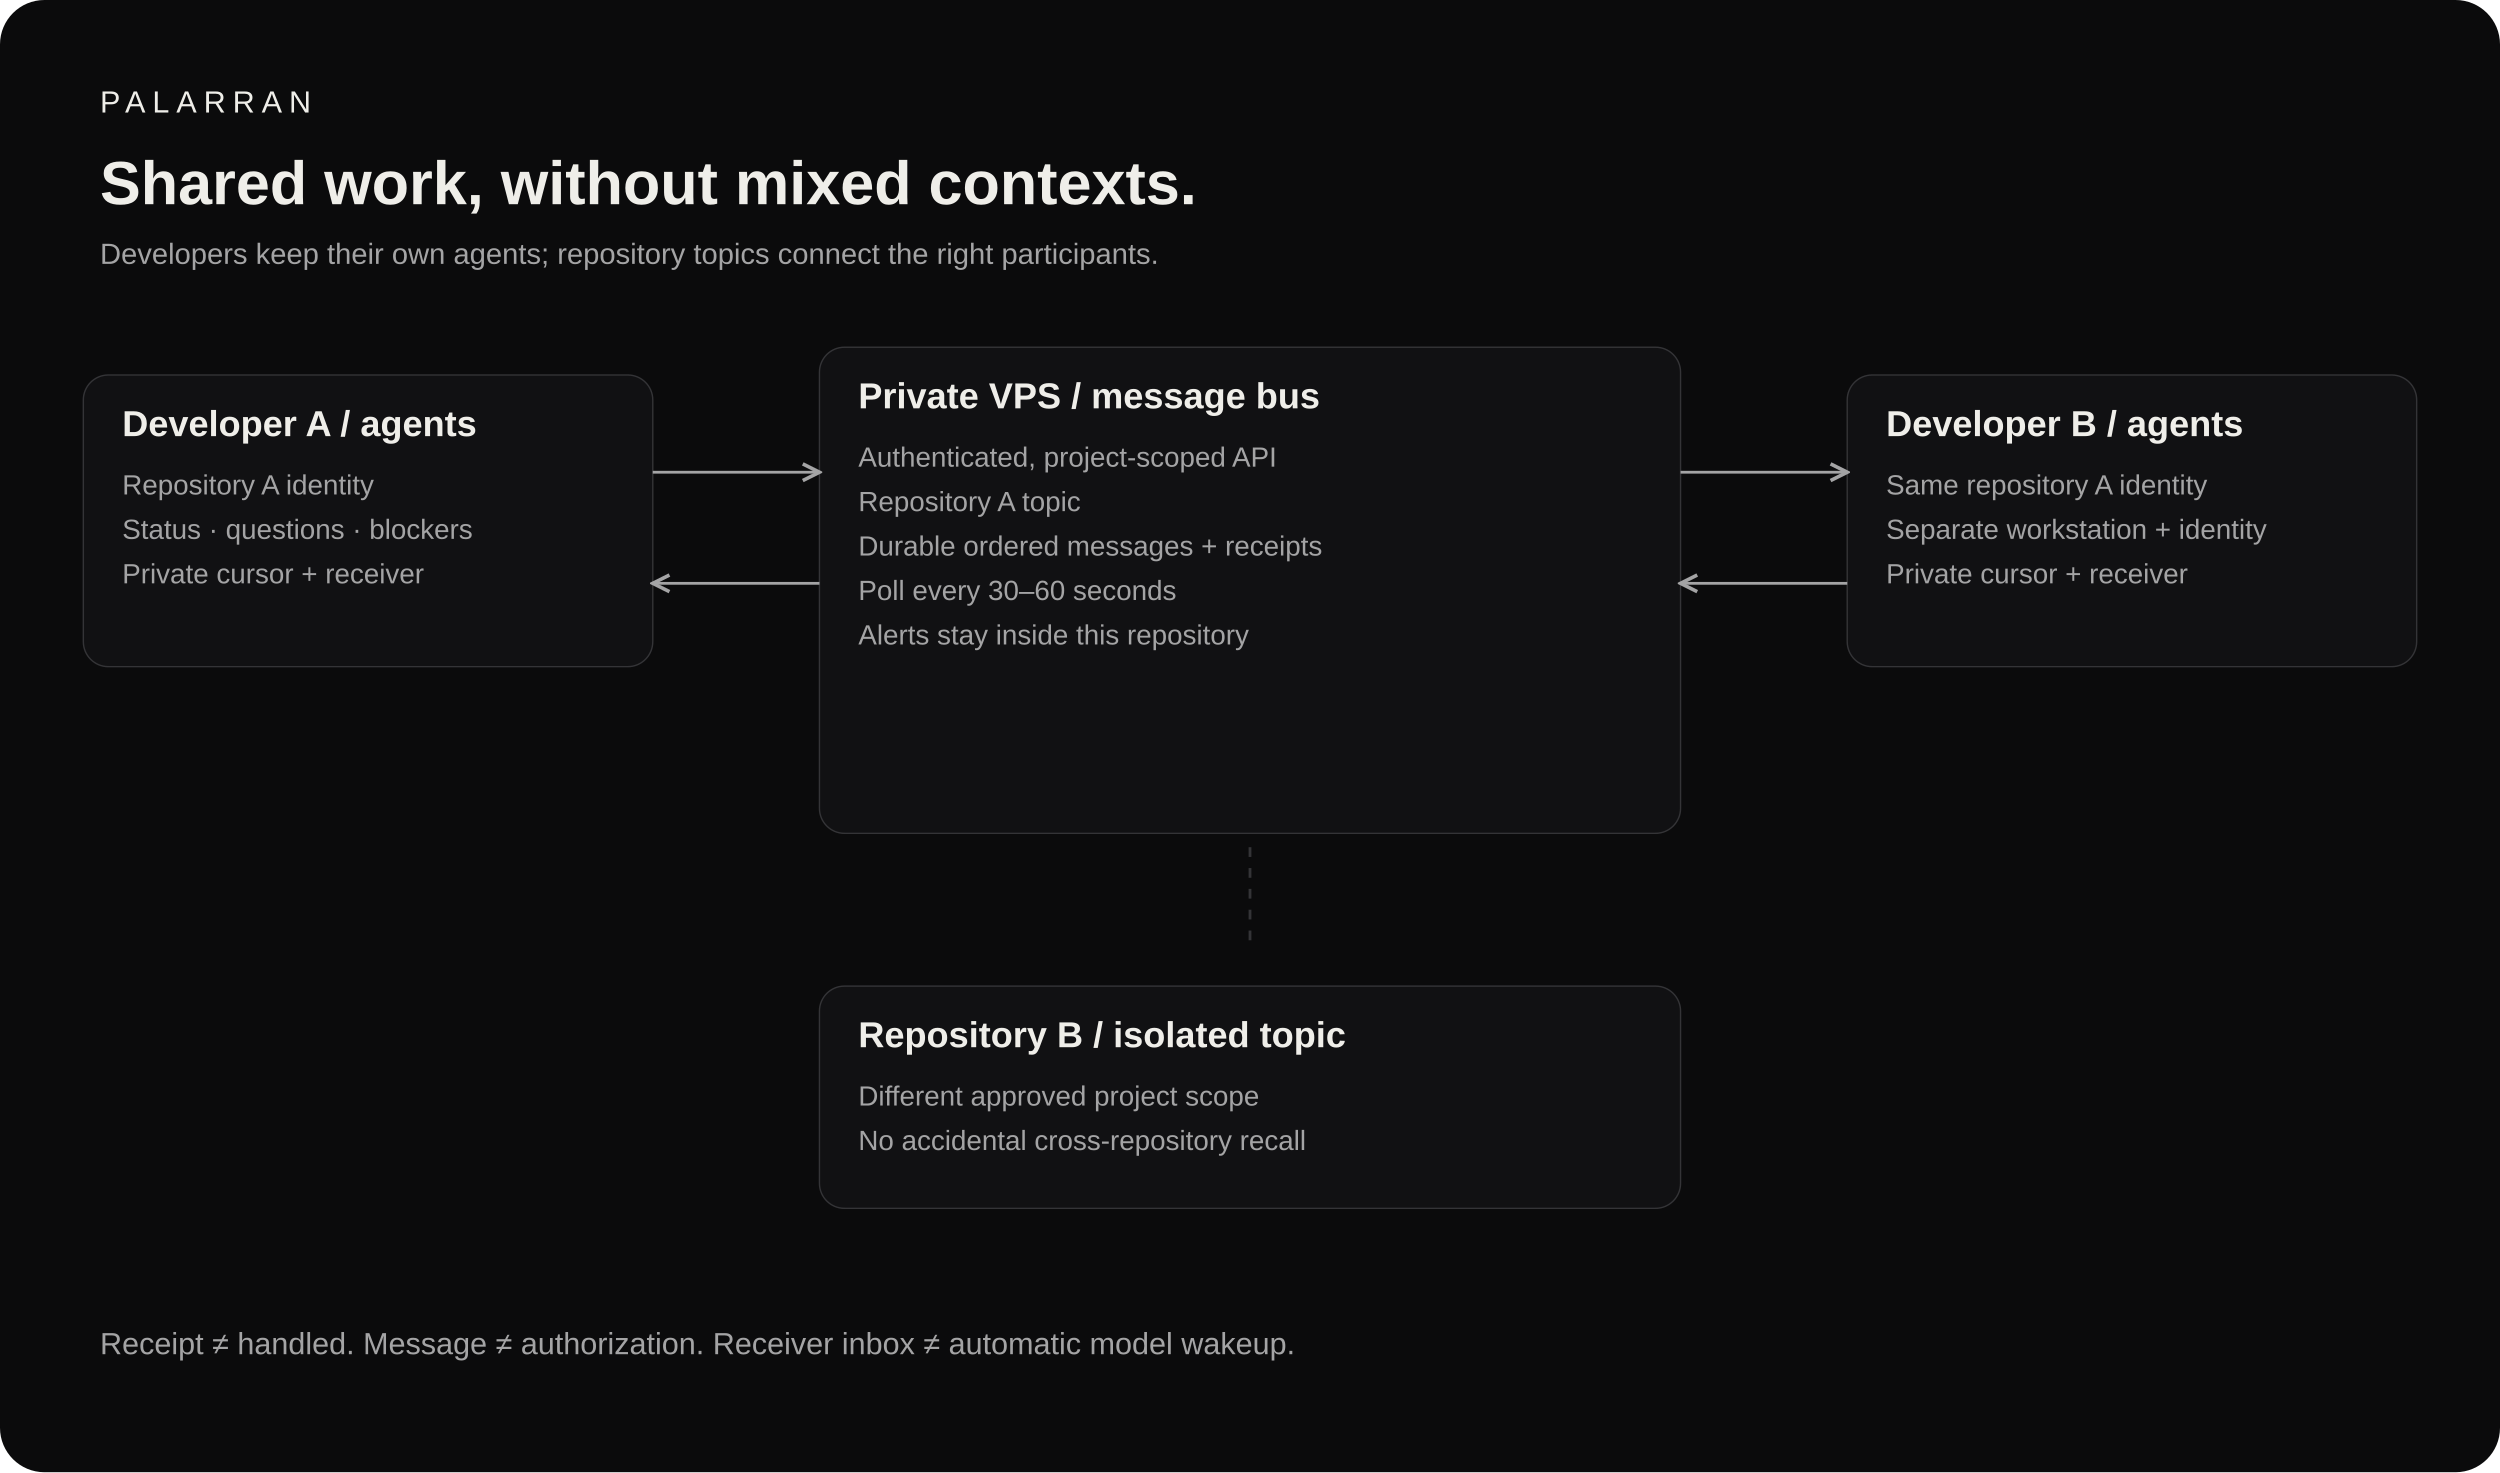
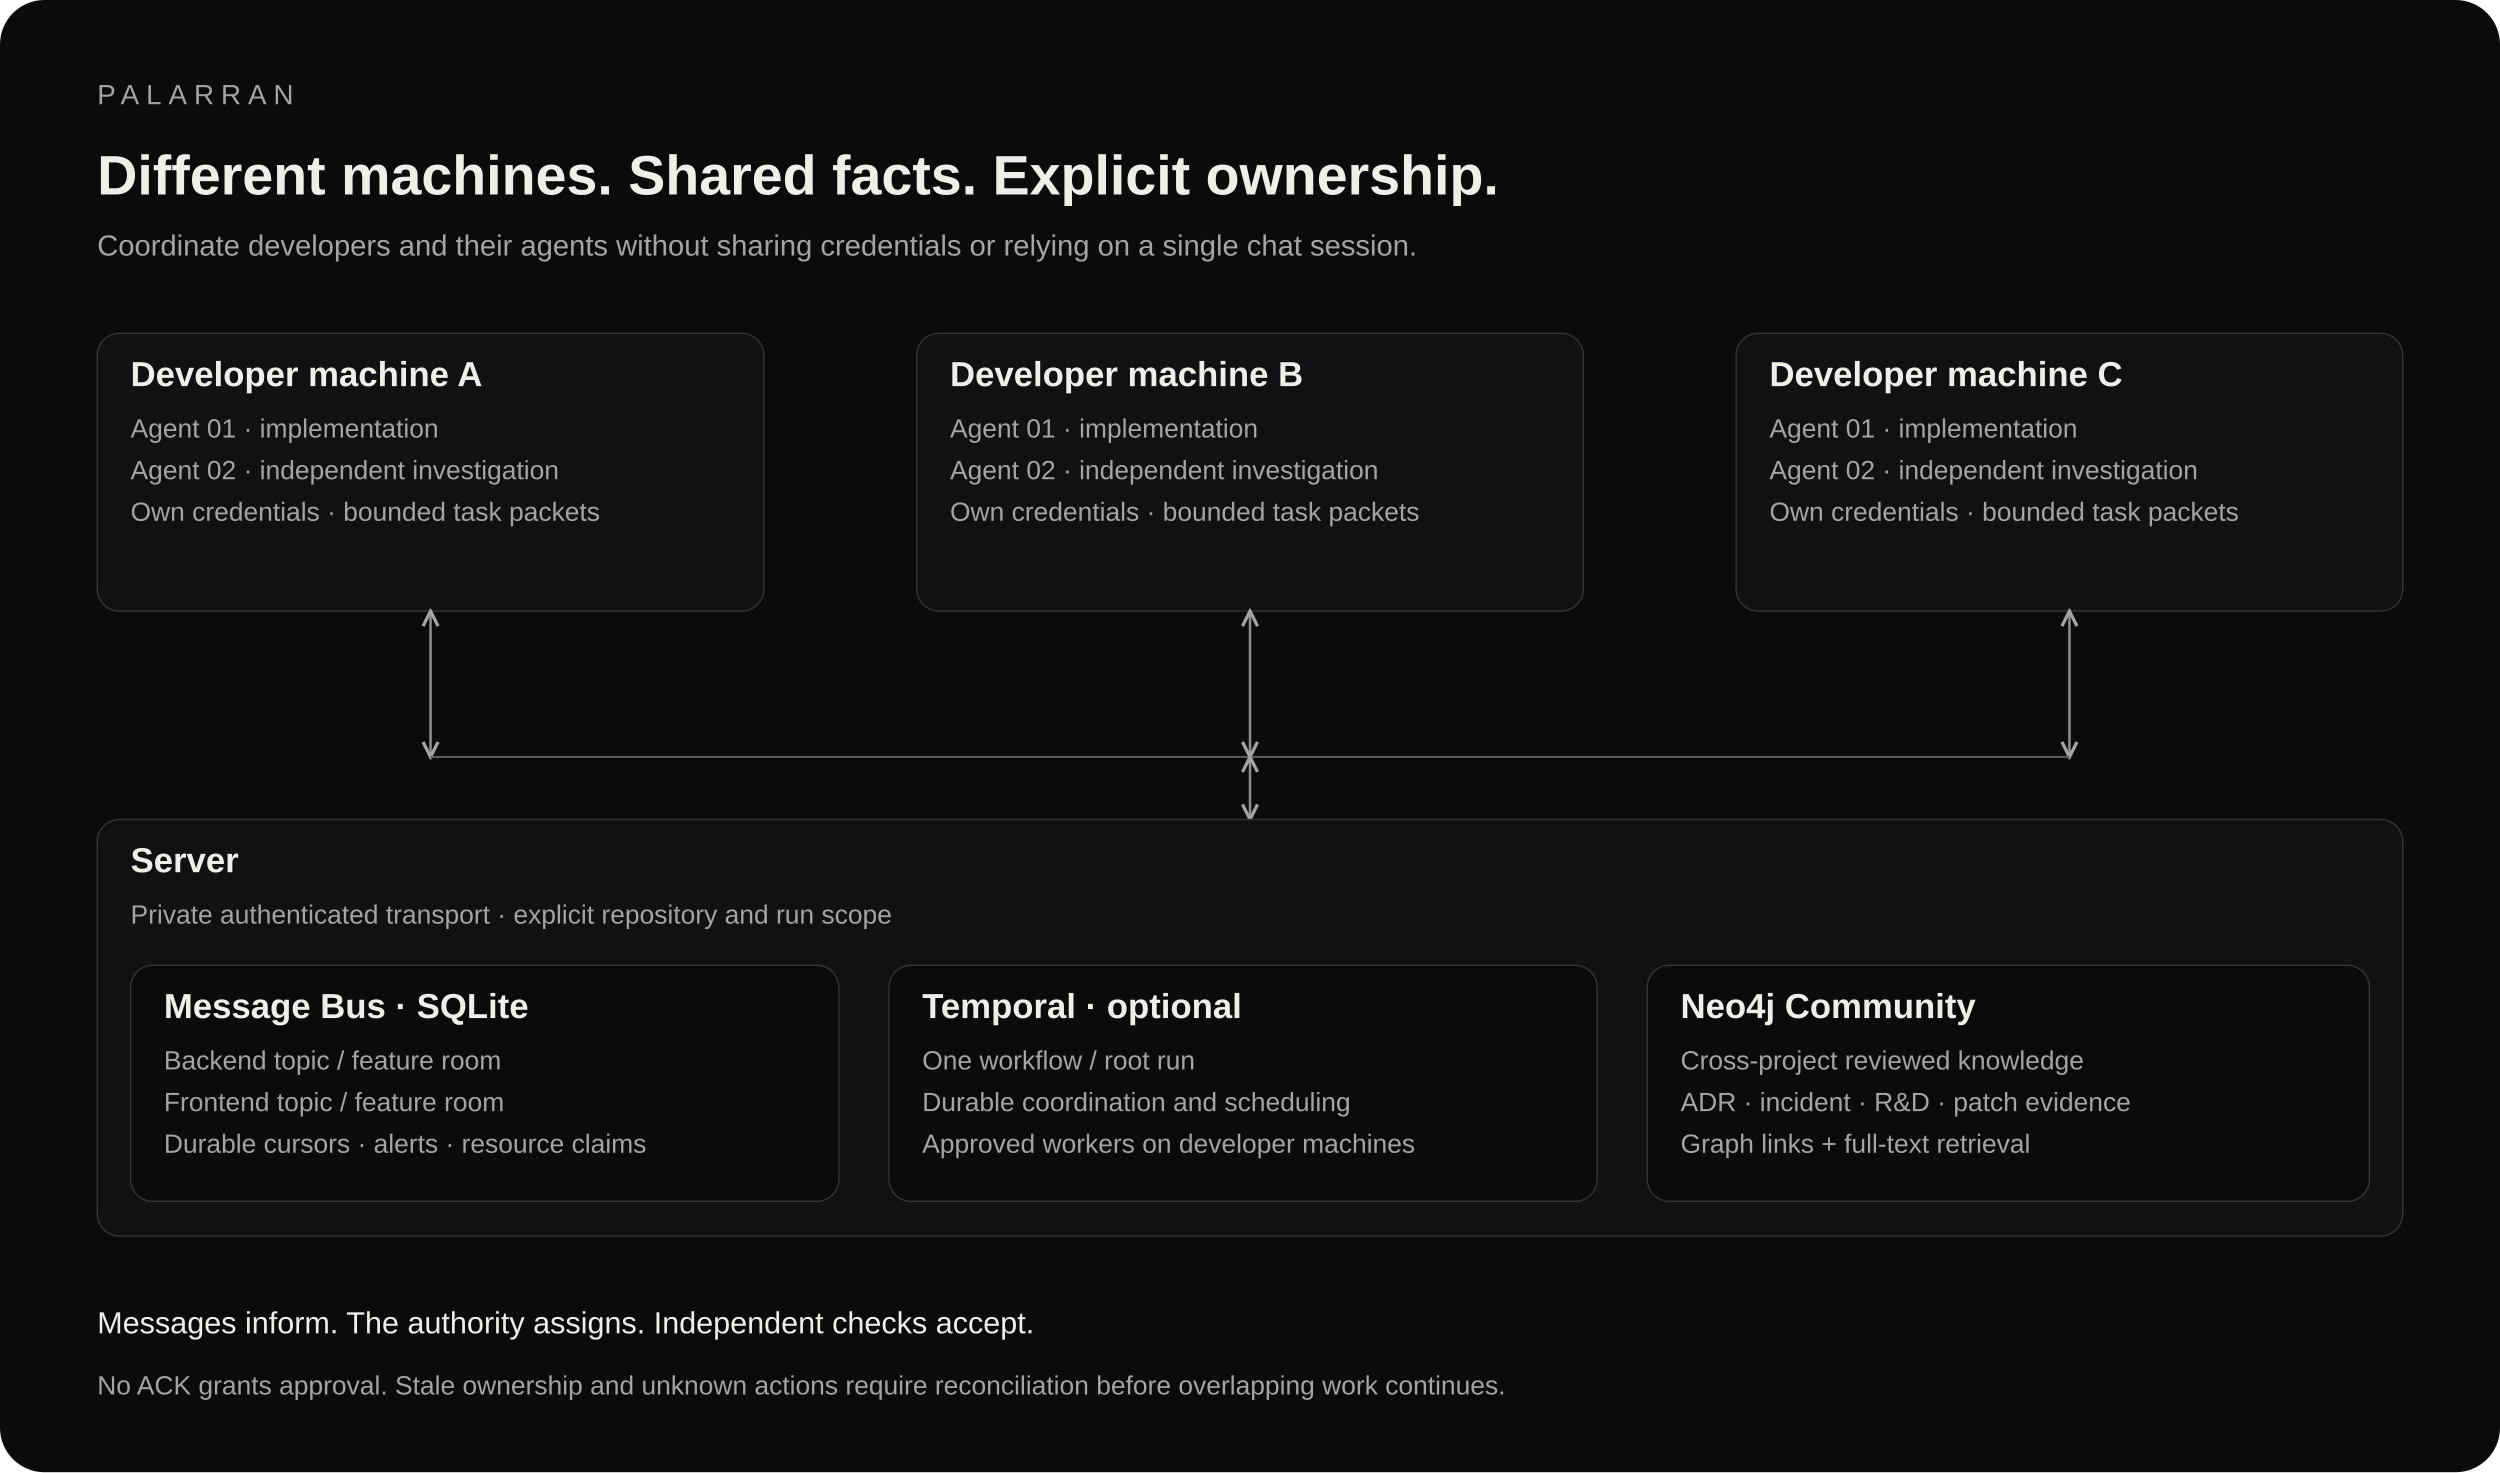
- <svg xmlns="http://www.w3.org/2000/svg" width="1800" height="1060" viewBox="0 0 1800 1060" role="img" aria-label="Shared work, without mixed contexts.">
+ <svg xmlns="http://www.w3.org/2000/svg" width="1800" height="1060" viewBox="0 0 1800 1060" role="img" aria-label="Different machines. Shared facts. Explicit ownership.">
  <defs>
-     <marker id="arrow" markerWidth="8" markerHeight="8" refX="7" refY="4" orient="auto-start-reverse">
+     <marker id="a" markerWidth="8" markerHeight="8" refX="7" refY="4" orient="auto-start-reverse">
      <path d="M1 1 L7 4 L1 7" fill="none" stroke="#a4a4a5" stroke-width="1.3" />
    </marker>
  </defs>
  <rect width="1800" height="1060" rx="32" fill="#0b0b0c" />
  <g font-family="Arial, Helvetica, sans-serif">
-     <text x="72" y="81" fill="#efeee9" font-size="22" letter-spacing="5">PALARRAN</text>
-     <text x="72" y="147" fill="#efeee9" font-size="44" font-weight="600">Shared work, without mixed contexts.</text>
-     <text x="72" y="190" fill="#a4a4a5" font-size="21">Developers keep their own agents; repository topics connect the right participants.</text>
-     <rect x="60" y="270" width="410" height="210" rx="18" fill="#111113" stroke="#343437" />
-     <text x="88" y="314" fill="#efeee9" font-size="26" font-weight="600">Developer A / agents</text>
-     <text x="88" y="356" fill="#a4a4a5" font-size="20">Repository A identity</text>
-     <text x="88" y="388" fill="#a4a4a5" font-size="20">Status · questions · blockers</text>
-     <text x="88" y="420" fill="#a4a4a5" font-size="20">Private cursor + receiver</text>
-     <rect x="1330" y="270" width="410" height="210" rx="18" fill="#111113" stroke="#343437" />
-     <text x="1358" y="314" fill="#efeee9" font-size="26" font-weight="600">Developer B / agents</text>
-     <text x="1358" y="356" fill="#a4a4a5" font-size="20">Same repository A identity</text>
-     <text x="1358" y="388" fill="#a4a4a5" font-size="20">Separate workstation + identity</text>
-     <text x="1358" y="420" fill="#a4a4a5" font-size="20">Private cursor + receiver</text>
-     <rect x="590" y="250" width="620" height="350" rx="18" fill="#111113" stroke="#343437" />
-     <text x="618" y="294" fill="#efeee9" font-size="26" font-weight="600">Private VPS / message bus</text>
-     <text x="618" y="336" fill="#a4a4a5" font-size="20">Authenticated, project-scoped API</text>
-     <text x="618" y="368" fill="#a4a4a5" font-size="20">Repository A topic</text>
-     <text x="618" y="400" fill="#a4a4a5" font-size="20">Durable ordered messages + receipts</text>
-     <text x="618" y="432" fill="#a4a4a5" font-size="20">Poll every 30–60 seconds</text>
-     <text x="618" y="464" fill="#a4a4a5" font-size="20">Alerts stay inside this repository</text>
-     <path d="M470 340 L590 340" fill="none" stroke="#a4a4a5" stroke-width="2" marker-end="url(#arrow)" />
-     <path d="M590 420 L470 420" fill="none" stroke="#a4a4a5" stroke-width="2" marker-end="url(#arrow)" />
-     <path d="M1210 340 L1330 340" fill="none" stroke="#a4a4a5" stroke-width="2" marker-end="url(#arrow)" />
-     <path d="M1330 420 L1210 420" fill="none" stroke="#a4a4a5" stroke-width="2" marker-end="url(#arrow)" />
-     <rect x="590" y="710" width="620" height="160" rx="18" fill="#111113" stroke="#343437" />
-     <text x="618" y="754" fill="#efeee9" font-size="26" font-weight="600">Repository B / isolated topic</text>
-     <text x="618" y="796" fill="#a4a4a5" font-size="20">Different approved project scope</text>
-     <text x="618" y="828" fill="#a4a4a5" font-size="20">No accidental cross-repository recall</text>
-     <path d="M900 610 L900 685" fill="none" stroke="#343437" stroke-width="2" stroke-dasharray="7 8" />
-     <text x="72" y="975" fill="#a4a4a5" font-size="22">Receipt ≠ handled. Message ≠ authorization. Receiver inbox ≠ automatic model wakeup.</text>
+     <text x="70" y="75" fill="#a4a4a5" font-size="20" font-weight="400" letter-spacing="5">PALARRAN</text>
+     <text x="70" y="140" fill="#efeee9" font-size="40" font-weight="600">Different machines. Shared facts. Explicit ownership.</text>
+     <text x="70" y="184" fill="#a4a4a5" font-size="21" font-weight="400">Coordinate developers and their agents without sharing credentials or relying on a single chat session.</text>
+     <rect x="70" y="240" width="480" height="200" rx="16" fill="#111113" stroke="#343437" />
+     <text x="94" y="278" fill="#efeee9" font-size="25" font-weight="600">Developer machine A</text>
+     <text x="94" y="315" fill="#a4a4a5" font-size="19" font-weight="400">Agent 01 · implementation</text>
+     <text x="94" y="345" fill="#a4a4a5" font-size="19" font-weight="400">Agent 02 · independent investigation</text>
+     <text x="94" y="375" fill="#a4a4a5" font-size="19" font-weight="400">Own credentials · bounded task packets</text>
+     <path d="M310 440 V545" fill="none" stroke="#8e8e92" stroke-width="1.8" marker-end="url(#a)" marker-start="url(#a)" />
+     <rect x="660" y="240" width="480" height="200" rx="16" fill="#111113" stroke="#343437" />
+     <text x="684" y="278" fill="#efeee9" font-size="25" font-weight="600">Developer machine B</text>
+     <text x="684" y="315" fill="#a4a4a5" font-size="19" font-weight="400">Agent 01 · implementation</text>
+     <text x="684" y="345" fill="#a4a4a5" font-size="19" font-weight="400">Agent 02 · independent investigation</text>
+     <text x="684" y="375" fill="#a4a4a5" font-size="19" font-weight="400">Own credentials · bounded task packets</text>
+     <path d="M900 440 V545" fill="none" stroke="#8e8e92" stroke-width="1.8" marker-end="url(#a)" marker-start="url(#a)" />
+     <rect x="1250" y="240" width="480" height="200" rx="16" fill="#111113" stroke="#343437" />
+     <text x="1274" y="278" fill="#efeee9" font-size="25" font-weight="600">Developer machine C</text>
+     <text x="1274" y="315" fill="#a4a4a5" font-size="19" font-weight="400">Agent 01 · implementation</text>
+     <text x="1274" y="345" fill="#a4a4a5" font-size="19" font-weight="400">Agent 02 · independent investigation</text>
+     <text x="1274" y="375" fill="#a4a4a5" font-size="19" font-weight="400">Own credentials · bounded task packets</text>
+     <path d="M1490 440 V545" fill="none" stroke="#8e8e92" stroke-width="1.8" marker-end="url(#a)" marker-start="url(#a)" />
+     <path d="M310 545 H1490" fill="none" stroke="#59595f" stroke-width="1.5" />
+     <path d="M900 545 V590" fill="none" stroke="#8e8e92" stroke-width="1.8" marker-end="url(#a)" marker-start="url(#a)" />
+     <rect x="70" y="590" width="1660" height="300" rx="16" fill="#111113" stroke="#343437" />
+     <text x="94" y="628" fill="#efeee9" font-size="25" font-weight="600">Server</text>
+     <text x="94" y="665" fill="#a4a4a5" font-size="19" font-weight="400">Private authenticated transport · explicit repository and run scope</text>
+     <rect x="94" y="695" width="510" height="170" rx="16" fill="#0b0b0c" stroke="#343437" />
+     <text x="118" y="733" fill="#efeee9" font-size="25" font-weight="600">Message Bus · SQLite</text>
+     <text x="118" y="770" fill="#a4a4a5" font-size="19" font-weight="400">Backend topic / feature room</text>
+     <text x="118" y="800" fill="#a4a4a5" font-size="19" font-weight="400">Frontend topic / feature room</text>
+     <text x="118" y="830" fill="#a4a4a5" font-size="19" font-weight="400">Durable cursors · alerts · resource claims</text>
+     <rect x="640" y="695" width="510" height="170" rx="16" fill="#0b0b0c" stroke="#343437" />
+     <text x="664" y="733" fill="#efeee9" font-size="25" font-weight="600">Temporal · optional</text>
+     <text x="664" y="770" fill="#a4a4a5" font-size="19" font-weight="400">One workflow / root run</text>
+     <text x="664" y="800" fill="#a4a4a5" font-size="19" font-weight="400">Durable coordination and scheduling</text>
+     <text x="664" y="830" fill="#a4a4a5" font-size="19" font-weight="400">Approved workers on developer machines</text>
+     <rect x="1186" y="695" width="520" height="170" rx="16" fill="#0b0b0c" stroke="#343437" />
+     <text x="1210" y="733" fill="#efeee9" font-size="25" font-weight="600">Neo4j Community</text>
+     <text x="1210" y="770" fill="#a4a4a5" font-size="19" font-weight="400">Cross-project reviewed knowledge</text>
+     <text x="1210" y="800" fill="#a4a4a5" font-size="19" font-weight="400">ADR · incident · R&amp;D · patch evidence</text>
+     <text x="1210" y="830" fill="#a4a4a5" font-size="19" font-weight="400">Graph links + full-text retrieval</text>
+     <text x="70" y="960" fill="#efeee9" font-size="22" font-weight="400">Messages inform. The authority assigns. Independent checks accept.</text>
+     <text x="70" y="1004" fill="#a4a4a5" font-size="19" font-weight="400">No ACK grants approval. Stale ownership and unknown actions require reconciliation before overlapping work continues.</text>
  </g>
</svg>
